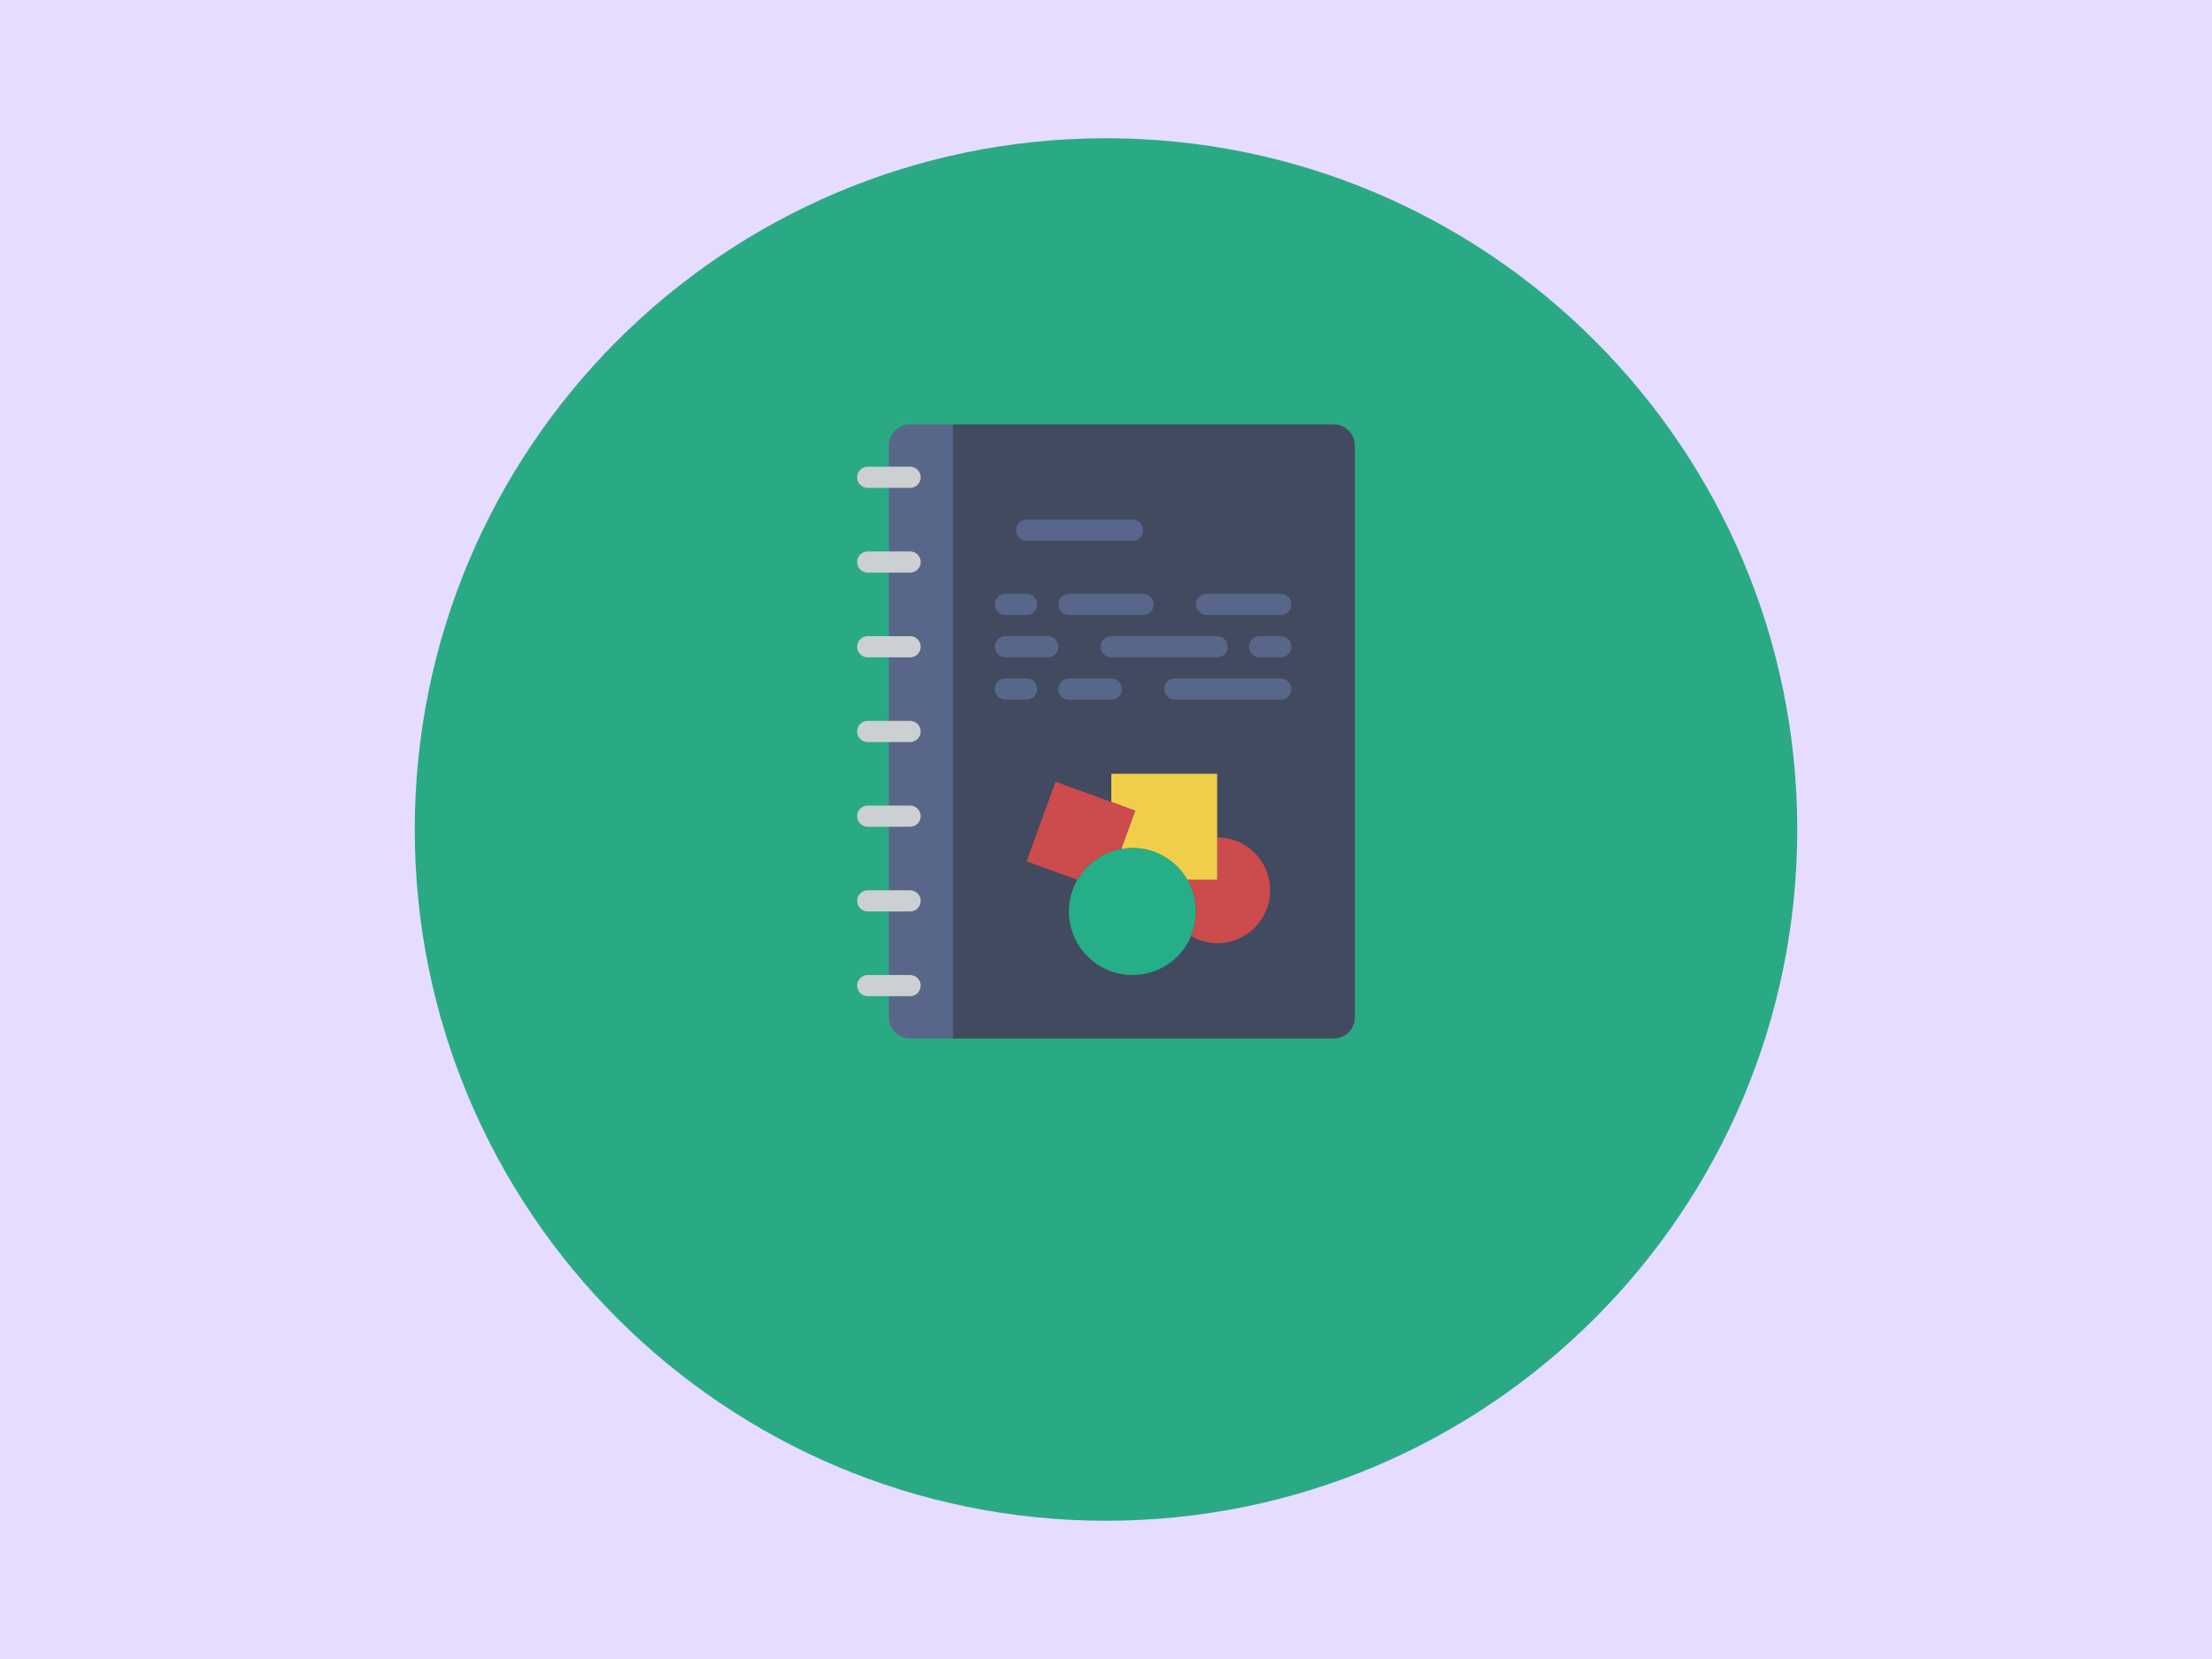
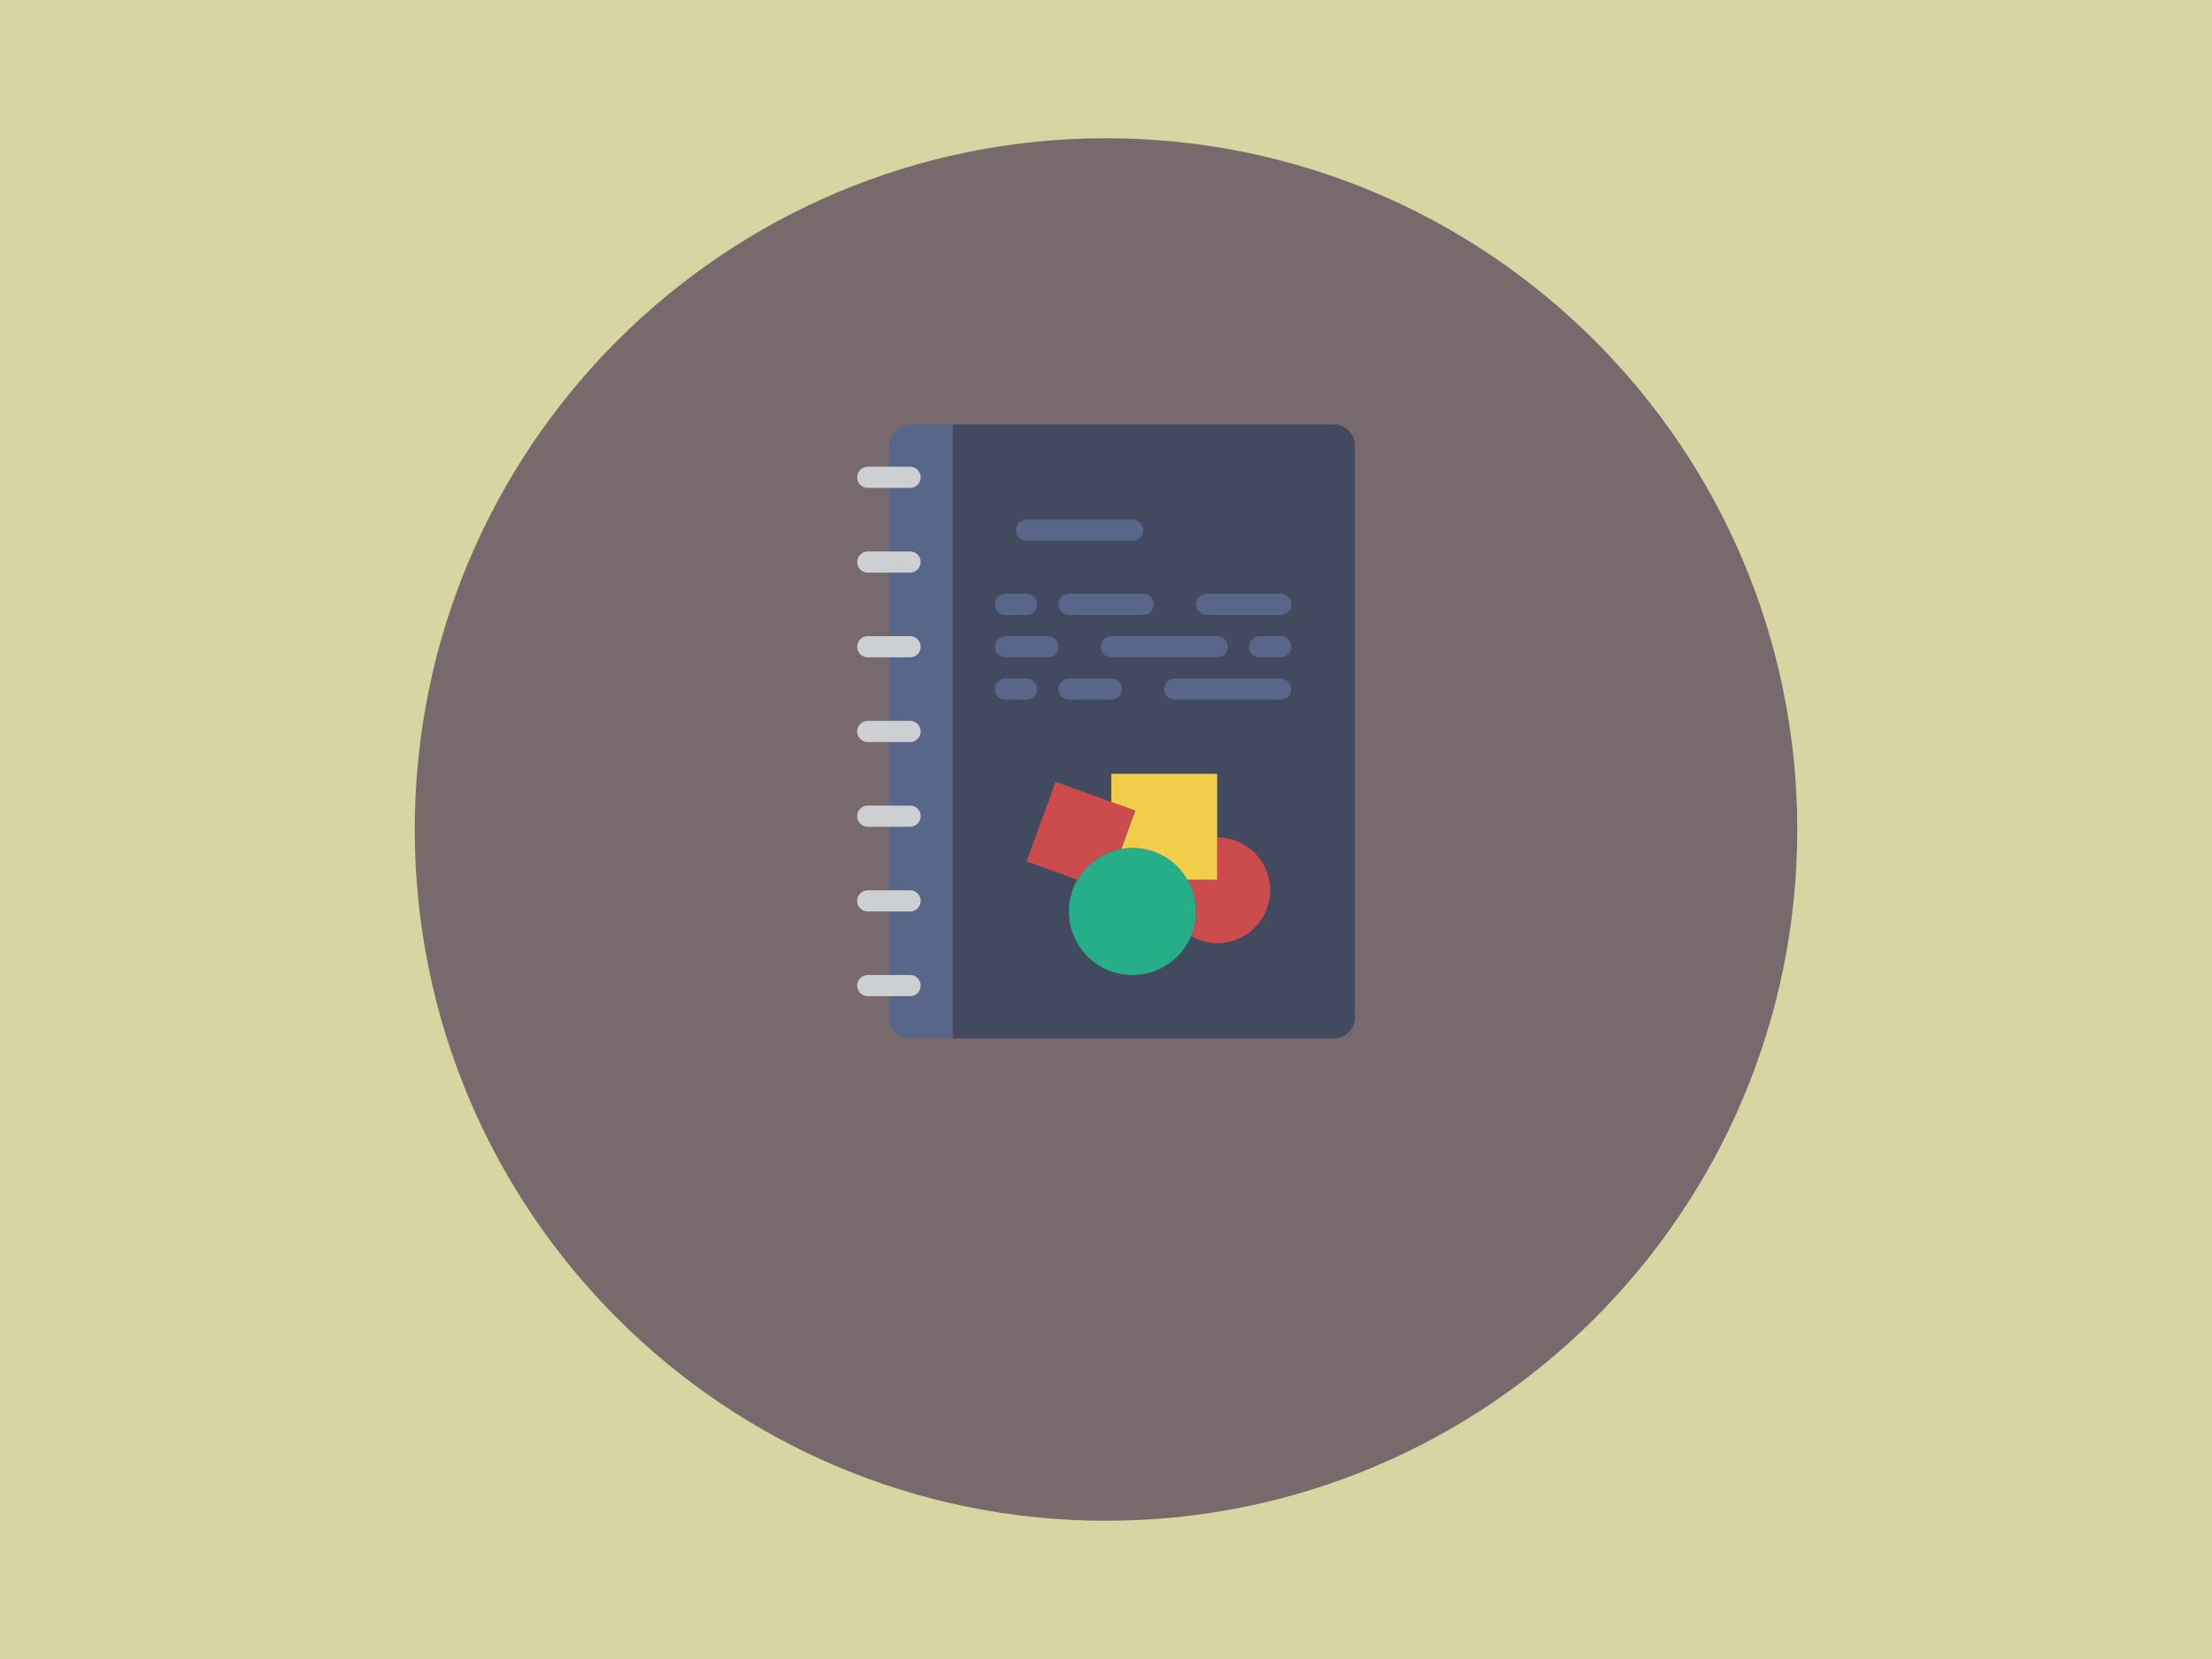
<svg xmlns="http://www.w3.org/2000/svg" xmlns:xlink="http://www.w3.org/1999/xlink" width="400" height="300" viewBox="0 0 105.833 79.375" version="1.1" id="svg8">
  <defs id="defs2">
    <linearGradient id="linearGradient6330">
      <stop style="stop-color:#d4ffd4;stop-opacity:1;" offset="0" id="stop6326" />
      <stop style="stop-color:#d4ffd4;stop-opacity:0;" offset="1" id="stop6328" />
    </linearGradient>
    <linearGradient xlink:href="#linearGradient6330" id="linearGradient6334" x1="151.189" y1="228.33" x2="241.432" y2="228.33" gradientUnits="userSpaceOnUse" />
  </defs>
  <g id="layer1" transform="translate(0,-217.625)">
-     <rect style="fill:#e6dcff;fill-opacity:1;stroke-width:0.25" id="rect4583" width="105.833" height="79.375" x="0" y="217.625" />
-     <circle style="fill:#2aaa84;fill-opacity:1;stroke-width:0.187" id="path3774" cx="52.917" cy="257.312" r="33.073" />
-     <flowRoot xml:space="preserve" id="flowRoot4730" style="font-style:normal;font-weight:normal;font-size:40px;line-height:1.25;font-family:sans-serif;letter-spacing:0px;word-spacing:0px;fill:none;fill-opacity:1;stroke:#e6dcff;stroke-width:1.512;stroke-miterlimit:4;stroke-dasharray:none;stroke-opacity:1;" transform="matrix(0.2645833,0,0,0.2645833,0.9762053,216.5667)">
-       <flowRegion id="flowRegion4732" style="fill:none;fill-opacity:1;stroke:#e6dcff;stroke-width:1.512;stroke-miterlimit:4;stroke-dasharray:none;stroke-opacity:1;">
-         <rect id="rect4734" width="98.75" height="46.5" x="151.75" y="207.5" style="fill:none;fill-opacity:1;stroke:#e6dcff;stroke-width:1.512;stroke-miterlimit:4;stroke-dasharray:none;stroke-opacity:1;" />
+     <rect style="fill:#d9d5a3;fill-opacity:1;stroke-width:0.25" id="rect4583" width="105.833" height="79.375" x="0" y="217.625" />
+     <circle style="fill:#786a6c;fill-opacity:1;stroke-width:0.187" id="path3774" cx="52.917" cy="257.312" r="33.073" />
+     <flowRoot xml:space="preserve" id="flowRoot4730" style="font-style:normal;font-weight:normal;font-size:40px;line-height:1.25;font-family:sans-serif;letter-spacing:0px;word-spacing:0px;fill:none;fill-opacity:1;stroke:#d9d5a3;stroke-width:1.512;stroke-miterlimit:4;stroke-dasharray:none;stroke-opacity:1;" transform="matrix(0.2645833,0,0,0.2645833,0.9762053,216.5667)">
+       <flowRegion id="flowRegion4732" style="fill:none;fill-opacity:1;stroke:#d9d5a3;stroke-width:1.512;stroke-miterlimit:4;stroke-dasharray:none;stroke-opacity:1;">
+         <rect id="rect4734" width="98.75" height="46.5" x="151.75" y="207.5" style="fill:none;fill-opacity:1;stroke:#d9d5a3;stroke-width:1.512;stroke-miterlimit:4;stroke-dasharray:none;stroke-opacity:1;" />
      </flowRegion>
-       <flowPara id="flowPara4736" style="font-style:normal;font-variant:normal;font-weight:bold;font-stretch:normal;font-size:40px;font-family:sans-serif;-inkscape-font-specification:'sans-serif Bold';fill:none;fill-opacity:1;stroke:#e6dcff;stroke-width:1.512;stroke-miterlimit:4;stroke-dasharray:none;stroke-opacity:1;">TOP</flowPara>
+       <flowPara id="flowPara4736" style="font-style:normal;font-variant:normal;font-weight:bold;font-stretch:normal;font-size:40px;font-family:sans-serif;-inkscape-font-specification:'sans-serif Bold';fill:none;fill-opacity:1;stroke:#d9d5a3;stroke-width:1.512;stroke-miterlimit:4;stroke-dasharray:none;stroke-opacity:1;">TOP</flowPara>
    </flowRoot>
    <g id="g4862" transform="matrix(0.0573939,0,0,0.0573939,38.22383,237.9288)">
      <g id="g4782">
        <path id="path4732" d="M 445.793,512 H 128 V 0 h 317.793 c 9.754,0 17.655,7.901 17.655,17.655 v 476.69 c 0,9.754 -7.9,17.655 -17.655,17.655" style="fill:#424a60" />
        <path id="path4734" d="M 128,512 H 92.69 c -9.754,0 -17.655,-7.901 -17.655,-17.655 V 17.655 C 75.034,7.901 82.935,0 92.69,0 H 128 Z" style="fill:#586789" />
        <g id="g4750">
          <path id="path4736" d="M 92.69,52.966 H 57.38 c -4.873,0 -8.828,-3.946 -8.828,-8.828 0,-4.882 3.955,-8.828 8.828,-8.828 h 35.31 c 4.873,0 8.828,3.946 8.828,8.828 0,4.882 -3.956,8.828 -8.828,8.828" style="fill:#ccd0d2" />
          <path id="path4738" d="M 92.69,123.586 H 57.38 c -4.873,0 -8.828,-3.946 -8.828,-8.828 0,-4.882 3.955,-8.828 8.828,-8.828 h 35.31 c 4.873,0 8.828,3.946 8.828,8.828 0,4.882 -3.956,8.828 -8.828,8.828" style="fill:#ccd0d2" />
          <path id="path4740" d="M 92.69,194.207 H 57.38 c -4.873,0 -8.828,-3.946 -8.828,-8.828 0,-4.882 3.955,-8.828 8.828,-8.828 h 35.31 c 4.873,0 8.828,3.946 8.828,8.828 -0.001,4.882 -3.956,8.828 -8.828,8.828" style="fill:#ccd0d2" />
          <path id="path4742" d="M 92.69,264.828 H 57.38 c -4.873,0 -8.828,-3.946 -8.828,-8.828 0,-4.882 3.955,-8.828 8.828,-8.828 h 35.31 c 4.873,0 8.828,3.946 8.828,8.828 0,4.882 -3.956,8.828 -8.828,8.828" style="fill:#ccd0d2" />
          <path id="path4744" d="M 92.69,335.448 H 57.38 c -4.873,0 -8.828,-3.946 -8.828,-8.828 0,-4.882 3.955,-8.828 8.828,-8.828 h 35.31 c 4.873,0 8.828,3.946 8.828,8.828 -0.001,4.882 -3.956,8.828 -8.828,8.828" style="fill:#ccd0d2" />
          <path id="path4746" d="M 92.69,406.069 H 57.38 c -4.873,0 -8.828,-3.946 -8.828,-8.828 0,-4.882 3.955,-8.828 8.828,-8.828 h 35.31 c 4.873,0 8.828,3.946 8.828,8.828 -0.001,4.882 -3.956,8.828 -8.828,8.828" style="fill:#ccd0d2" />
          <path id="path4748" d="M 92.69,476.69 H 57.38 c -4.873,0 -8.828,-3.946 -8.828,-8.828 0,-4.882 3.955,-8.828 8.828,-8.828 h 35.31 c 4.873,0 8.828,3.946 8.828,8.828 -0.001,4.882 -3.956,8.828 -8.828,8.828" style="fill:#ccd0d2" />
        </g>
        <path id="path4752" d="m 331.034,406.069 c 0,-29.255 -23.711,-52.966 -52.966,-52.966 -29.255,0 -52.966,23.711 -52.966,52.966 0,29.255 23.711,52.966 52.966,52.966 29.255,0 52.966,-23.711 52.966,-52.966" style="fill:#25ae88" />
        <path id="path4754" d="m 348.69,344.276 v 35.31 h -24.797 c 4.511,7.795 7.142,16.825 7.142,26.483 0,7.274 -1.474,14.204 -4.122,20.515 6.444,3.69 13.815,5.967 21.778,5.967 24.373,0 44.138,-19.765 44.138,-44.138 0,-24.373 -19.766,-44.137 -44.139,-44.137" style="fill:#cc4b4c" />
        <path id="path4756" d="m 260.414,291.31 v 23.499 l 19.897,7.239 -11.626,31.938 c 3.054,-0.547 6.179,-0.883 9.384,-0.883 19.597,0 36.661,10.664 45.824,26.483 H 348.69 V 291.31 Z" style="fill:#f0ce49" />
        <path id="path4758" d="m 268.687,353.983 11.626,-31.929 -66.366,-24.152 -24.152,66.357 42.39,15.431 c 7.653,-13.278 20.877,-22.909 36.502,-25.707" style="fill:#cc4b4c" />
        <g id="g4780">
          <path id="path4760" d="m 278.069,97.103 h -88.276 c -4.873,0 -8.828,-3.946 -8.828,-8.828 0,-4.882 3.955,-8.828 8.828,-8.828 h 88.276 c 4.873,0 8.828,3.946 8.828,8.828 0,4.882 -3.955,8.828 -8.828,8.828" style="fill:#586789" />
          <path id="path4762" d="m 401.655,158.897 h -61.793 c -4.873,0 -8.828,-3.946 -8.828,-8.828 0,-4.882 3.955,-8.828 8.828,-8.828 h 61.793 c 4.873,0 8.828,3.946 8.828,8.828 0,4.882 -3.955,8.828 -8.828,8.828" style="fill:#586789" />
          <path id="path4764" d="m 286.901,158.897 h -61.793 c -4.882,0 -8.828,-3.946 -8.828,-8.828 0,-4.882 3.946,-8.828 8.828,-8.828 h 61.793 c 4.873,0 8.828,3.946 8.828,8.828 0,4.882 -3.955,8.828 -8.828,8.828" style="fill:#586789" />
          <path id="path4766" d="m 189.793,158.897 h -17.655 c -4.873,0 -8.828,-3.946 -8.828,-8.828 0,-4.882 3.955,-8.828 8.828,-8.828 h 17.655 c 4.873,0 8.828,3.946 8.828,8.828 0,4.882 -3.955,8.828 -8.828,8.828" style="fill:#586789" />
          <path id="path4768" d="M 401.655,194.207 H 384 c -4.873,0 -8.828,-3.946 -8.828,-8.828 0,-4.882 3.955,-8.828 8.828,-8.828 h 17.655 c 4.873,0 8.828,3.946 8.828,8.828 0,4.882 -3.955,8.828 -8.828,8.828" style="fill:#586789" />
          <path id="path4770" d="m 348.69,194.207 h -88.276 c -4.873,0 -8.828,-3.946 -8.828,-8.828 0,-4.882 3.955,-8.828 8.828,-8.828 h 88.276 c 4.873,0 8.828,3.946 8.828,8.828 -10e-4,4.882 -3.956,8.828 -8.828,8.828" style="fill:#586789" />
          <path id="path4772" d="m 207.453,194.207 h -35.31 c -4.882,0 -8.828,-3.946 -8.828,-8.828 0,-4.882 3.946,-8.828 8.828,-8.828 h 35.31 c 4.873,0 8.828,3.946 8.828,8.828 -0.001,4.882 -3.955,8.828 -8.828,8.828" style="fill:#586789" />
          <path id="path4774" d="m 401.655,229.517 h -88.276 c -4.873,0 -8.828,-3.946 -8.828,-8.828 0,-4.882 3.955,-8.828 8.828,-8.828 h 88.276 c 4.873,0 8.828,3.946 8.828,8.828 0,4.882 -3.955,8.828 -8.828,8.828" style="fill:#586789" />
          <path id="path4776" d="m 260.414,229.517 h -35.31 c -4.873,0 -8.828,-3.946 -8.828,-8.828 0,-4.882 3.955,-8.828 8.828,-8.828 h 35.31 c 4.873,0 8.828,3.946 8.828,8.828 0,4.882 -3.955,8.828 -8.828,8.828" style="fill:#586789" />
          <path id="path4778" d="m 189.793,229.517 h -17.655 c -4.873,0 -8.828,-3.946 -8.828,-8.828 0,-4.882 3.955,-8.828 8.828,-8.828 h 17.655 c 4.873,0 8.828,3.946 8.828,8.828 0,4.882 -3.955,8.828 -8.828,8.828" style="fill:#586789" />
        </g>
      </g>
      <g id="g4784" />
      <g id="g4786" />
      <g id="g4788" />
      <g id="g4790" />
      <g id="g4792" />
      <g id="g4794" />
      <g id="g4796" />
      <g id="g4798" />
      <g id="g4800" />
      <g id="g4802" />
      <g id="g4804" />
      <g id="g4806" />
      <g id="g4808" />
      <g id="g4810" />
      <g id="g4812" />
    </g>
  </g>
</svg>
